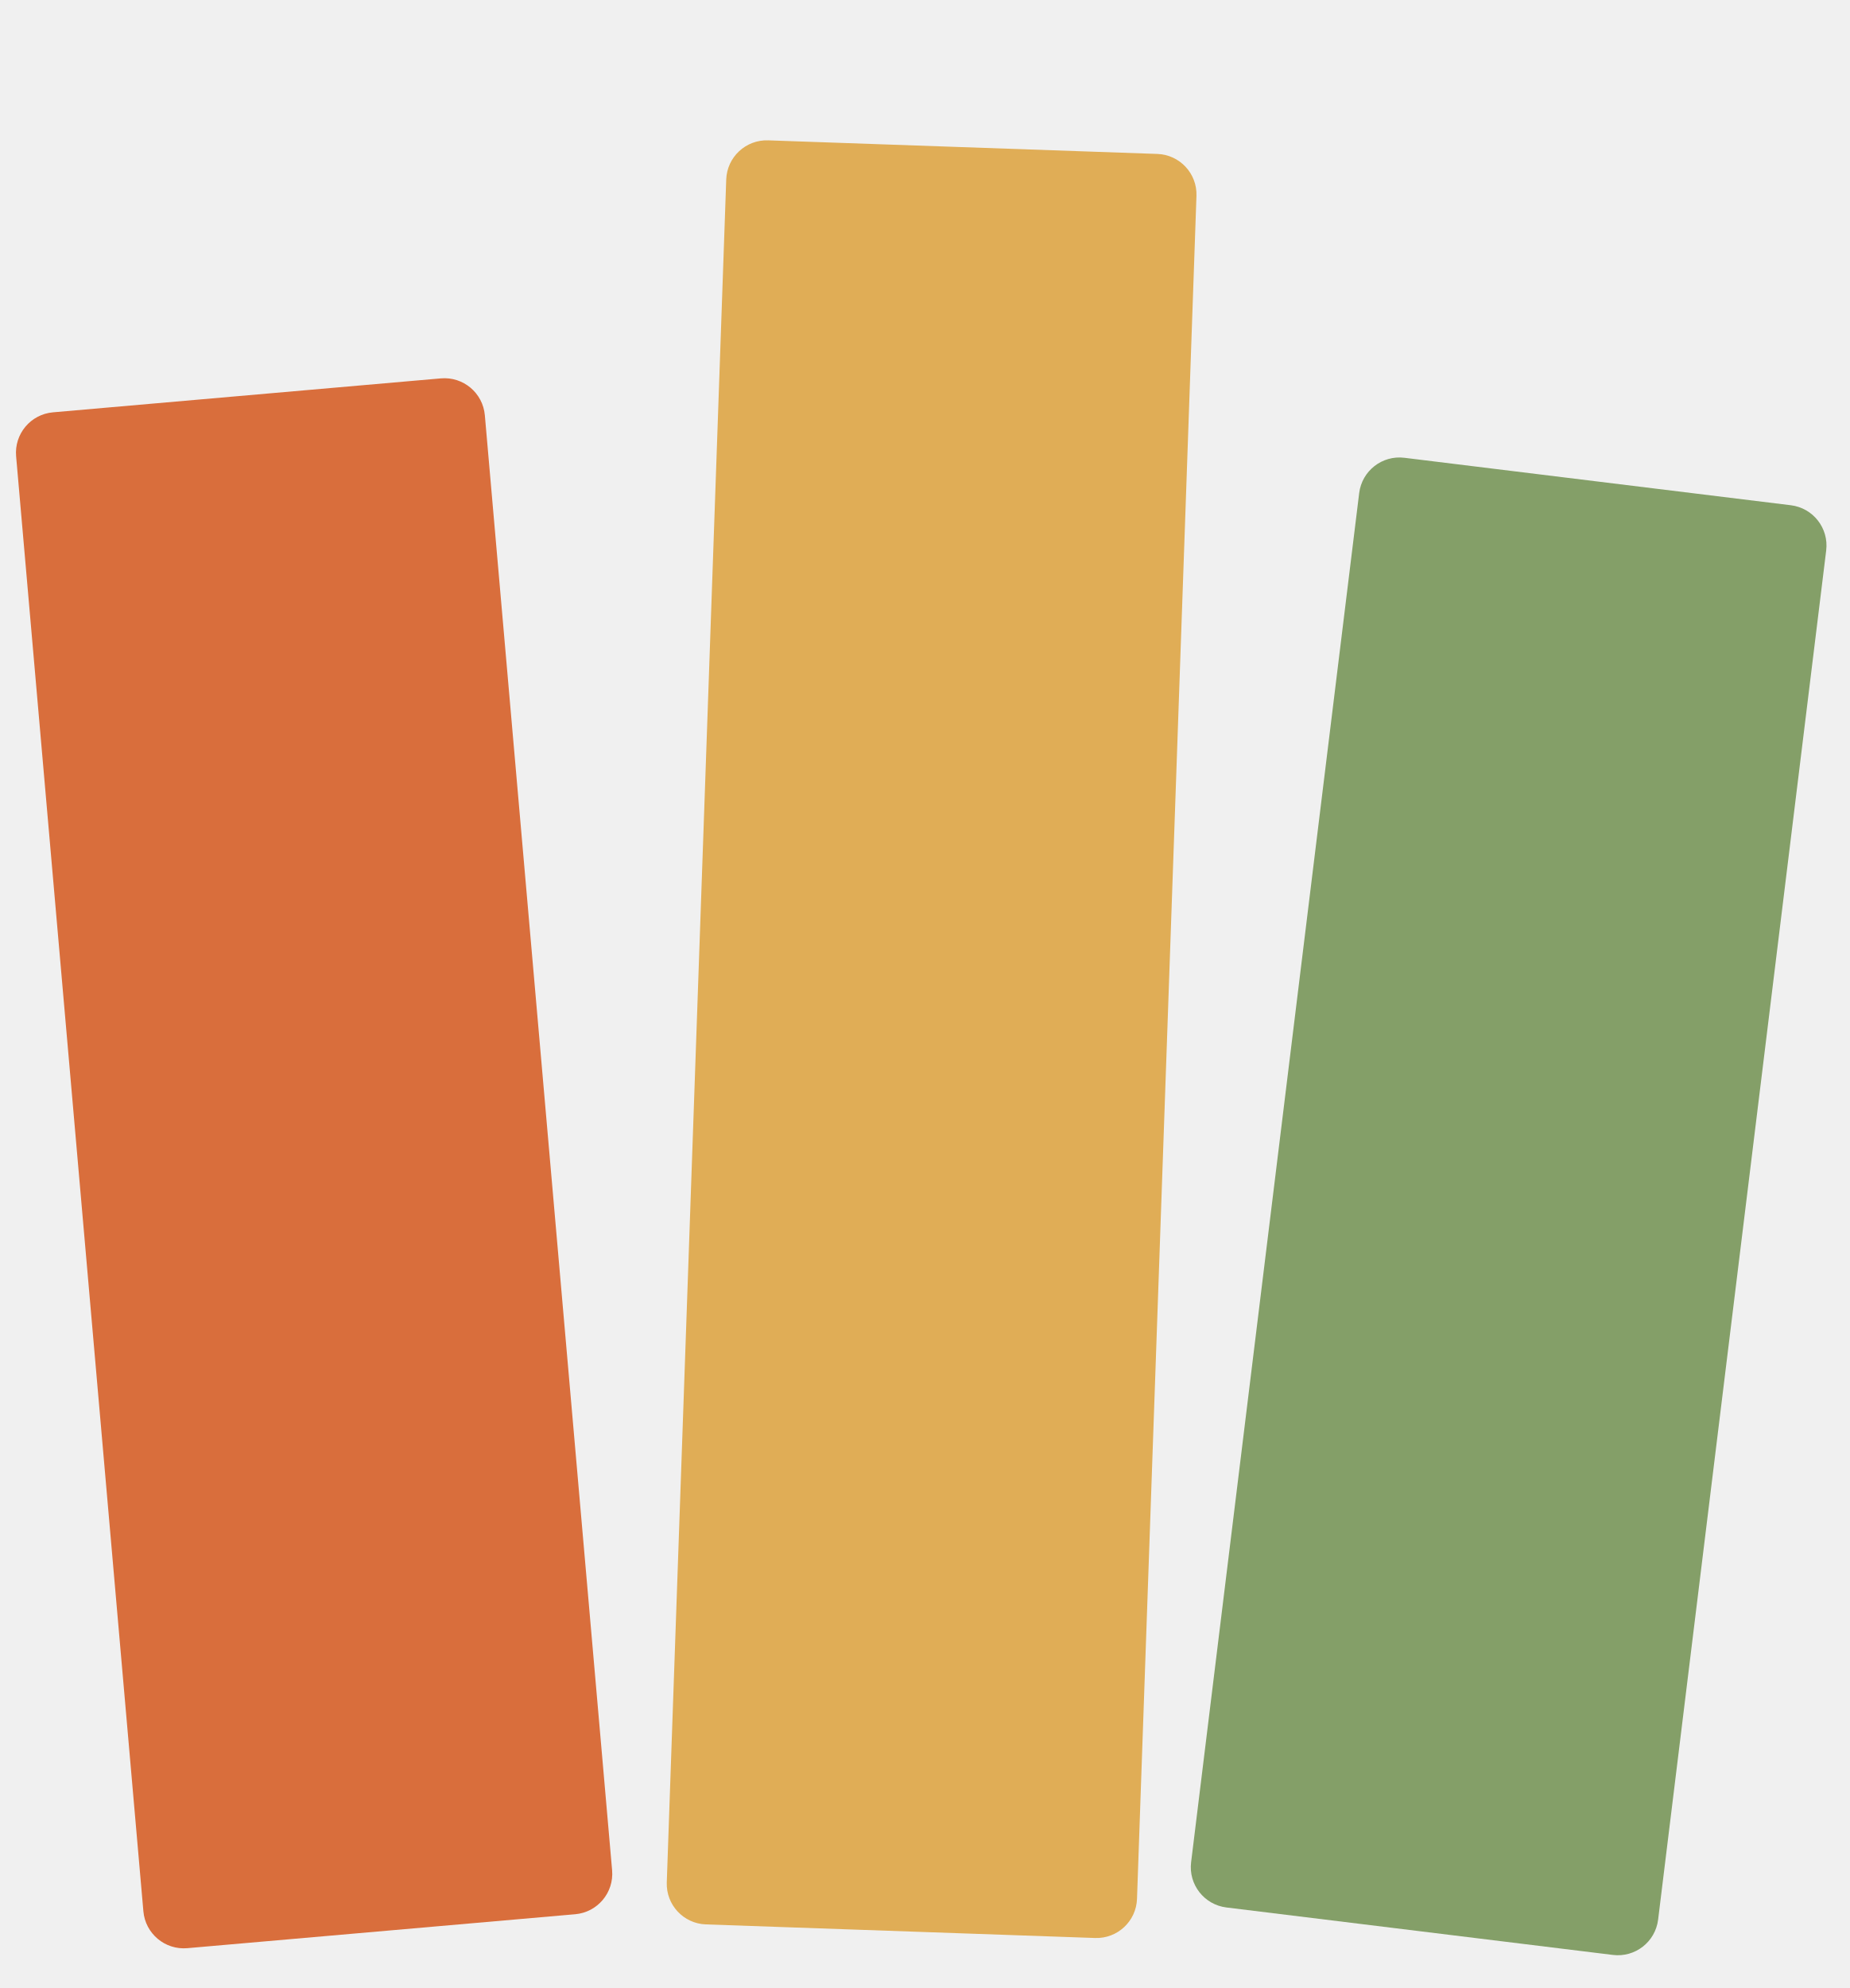
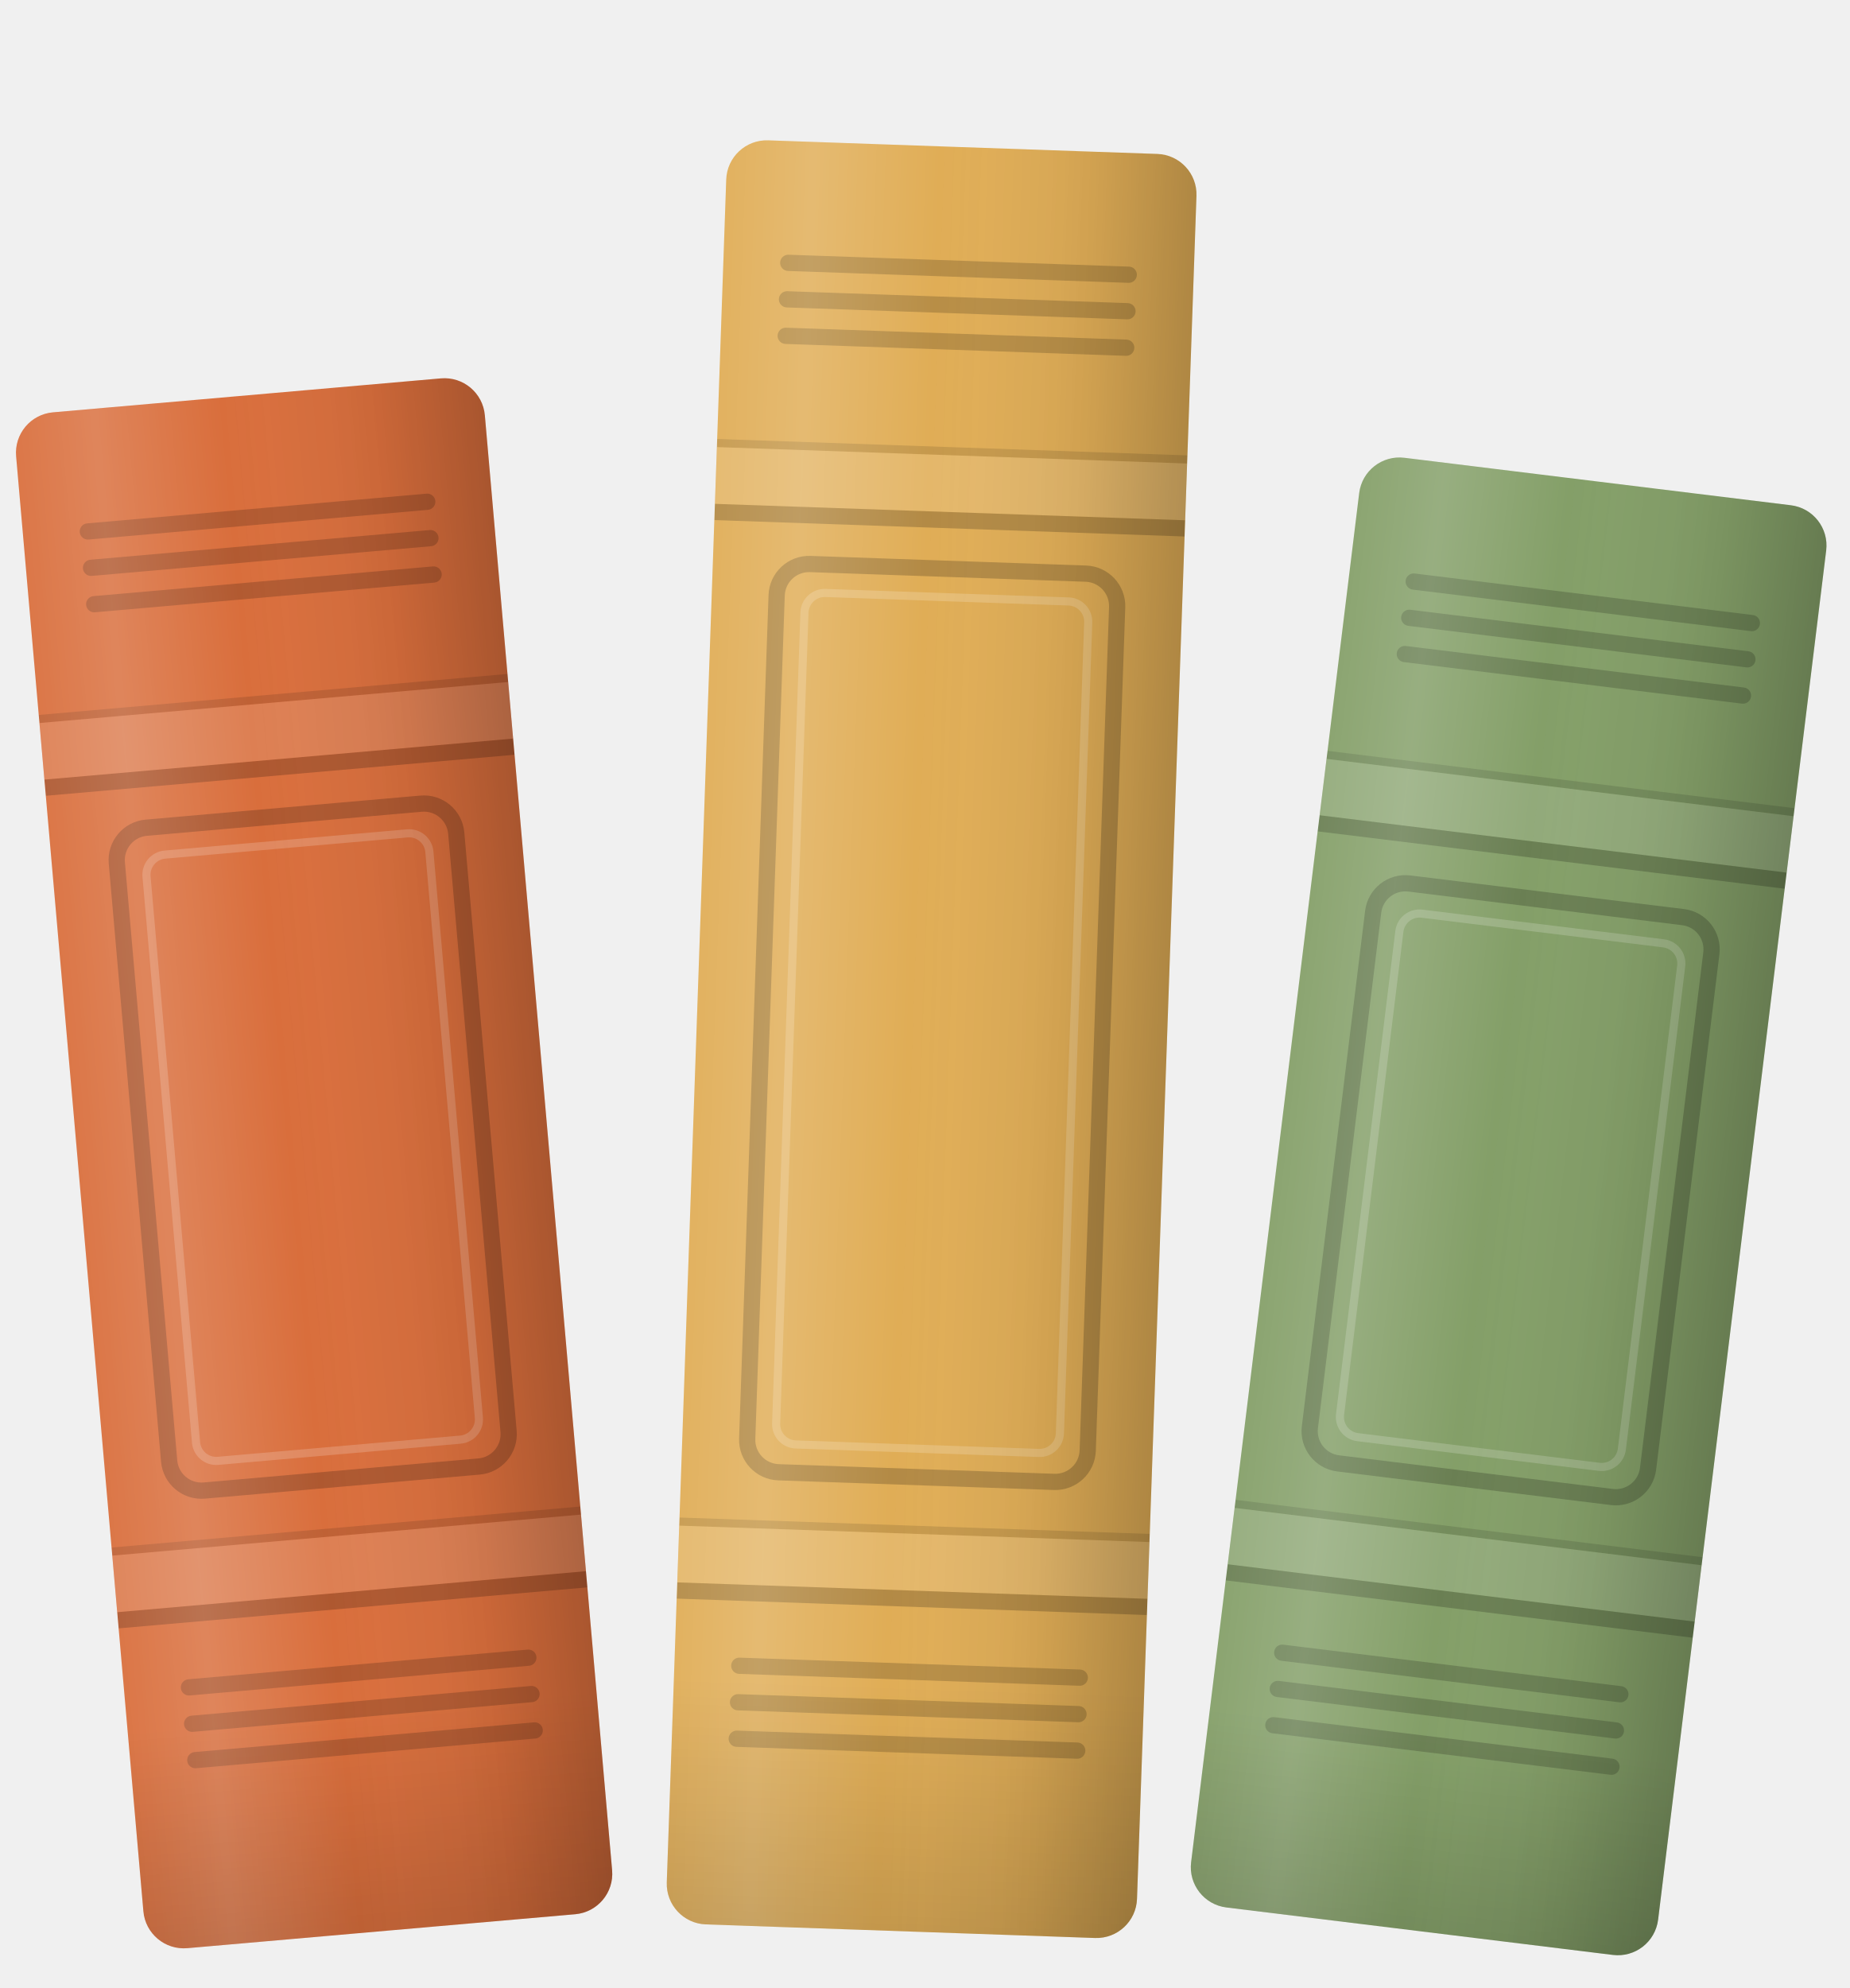
<svg xmlns="http://www.w3.org/2000/svg" viewBox="0 0 228 245" role="img" aria-labelledby="library-tools-classic-title library-tools-classic-description">
+   <defs>
+     <linearGradient id="lt-spine-round" x1="0" y1="0" x2="1" y2="0">
+       <stop offset="0" stop-color="#FFFFFF" stop-opacity="0.06" />
+       <stop offset="0.18" stop-color="#FFFFFF" stop-opacity="0.16" />
+       <stop offset="0.45" stop-color="#FFFFFF" stop-opacity="0" />
+       <stop offset="0.78" stop-color="#000000" stop-opacity="0.07" />
+       <stop offset="1" stop-color="#000000" stop-opacity="0.22" />
+     </linearGradient>
+     <linearGradient id="lt-spine-foot" x1="0" y1="0" x2="0" y2="1">
+       <stop offset="0.86" stop-color="#000000" stop-opacity="0" />
+       <stop offset="1" stop-color="#000000" stop-opacity="0.13" />
+     </linearGradient>
+     <clipPath id="lt-clip-orange">
+       <rect x="18" y="48" width="58" height="190" rx="5" />
+     </clipPath>
+     <clipPath id="lt-clip-gold">
+       <rect x="82" y="18" width="58" height="220" rx="5" />
+     </clipPath>
+     <clipPath id="lt-clip-green">
+       <rect x="146" y="58" width="58" height="180" rx="5" />
+     </clipPath>
+   </defs>
  <g>
-     <rect x="18" y="48" width="58" height="190" rx="5" fill="#D96E3C" transform="rotate(-5 47 238)" />
-     <rect x="82" y="18" width="58" height="220" rx="5" fill="#E0AD56" transform="rotate(2 111 238)" />
-     <rect x="146" y="58" width="58" height="180" rx="5" fill="#849F68" transform="rotate(7 175 238)" />
+     <g transform="rotate(-5 47 238)">
+       <rect x="18" y="48" width="58" height="190" rx="5" fill="#D96E3C" />
+       <g clip-path="url(#lt-clip-orange)">
+         <rect x="25" y="62" width="44" height="2" rx="1" fill="#000000" opacity="0.18" />
+         <rect x="25" y="66.5" width="44" height="2" rx="1" fill="#000000" opacity="0.18" />
+         <rect x="25" y="71" width="44" height="2" rx="1" fill="#000000" opacity="0.18" />
+         <rect x="18" y="85" width="58" height="1" fill="#000000" opacity="0.12" />
+         <rect x="18" y="86" width="58" height="7" fill="#FFFFFF" opacity="0.12" />
+         <rect x="18" y="93" width="58" height="2" fill="#000000" opacity="0.2" />
+         <rect x="26" y="100" width="42" height="82" rx="4" fill="none" stroke="#000000" stroke-opacity="0.2" stroke-width="2" />
+         <rect x="29.5" y="103.5" width="35" height="75" rx="2.5" fill="none" stroke="#FFFFFF" stroke-opacity="0.18" stroke-width="1" />
+         <rect x="18" y="188" width="58" height="1" fill="#000000" opacity="0.12" />
+         <rect x="18" y="189" width="58" height="7" fill="#FFFFFF" opacity="0.12" />
+         <rect x="18" y="196" width="58" height="2" fill="#000000" opacity="0.2" />
+         <rect x="25" y="205" width="44" height="2" rx="1" fill="#000000" opacity="0.18" />
+         <rect x="25" y="209.5" width="44" height="2" rx="1" fill="#000000" opacity="0.18" />
+         <rect x="25" y="214" width="44" height="2" rx="1" fill="#000000" opacity="0.18" />
+         <rect x="18" y="48" width="58" height="190" fill="url(#lt-spine-round)" />
+         <rect x="18" y="48" width="58" height="190" fill="url(#lt-spine-foot)" />
+       </g>
+     </g>
+     <g transform="rotate(2 111 238)">
+       <rect x="82" y="18" width="58" height="220" rx="5" fill="#E0AD56" />
+       <g clip-path="url(#lt-clip-gold)">
+         <rect x="89" y="32" width="44" height="2" rx="1" fill="#000000" opacity="0.18" />
+         <rect x="89" y="36.5" width="44" height="2" rx="1" fill="#000000" opacity="0.18" />
+         <rect x="89" y="41" width="44" height="2" rx="1" fill="#000000" opacity="0.18" />
+         <rect x="82" y="55" width="58" height="1" fill="#000000" opacity="0.12" />
+         <rect x="82" y="56" width="58" height="7" fill="#FFFFFF" opacity="0.12" />
+         <rect x="82" y="63" width="58" height="2" fill="#000000" opacity="0.2" />
+         <rect x="90" y="70" width="42" height="112" rx="4" fill="none" stroke="#000000" stroke-opacity="0.2" stroke-width="2" />
+         <rect x="93.5" y="73.5" width="35" height="105" rx="2.5" fill="none" stroke="#FFFFFF" stroke-opacity="0.18" stroke-width="1" />
+         <rect x="82" y="188" width="58" height="1" fill="#000000" opacity="0.12" />
+         <rect x="82" y="189" width="58" height="7" fill="#FFFFFF" opacity="0.12" />
+         <rect x="82" y="196" width="58" height="2" fill="#000000" opacity="0.2" />
+         <rect x="89" y="205" width="44" height="2" rx="1" fill="#000000" opacity="0.18" />
+         <rect x="89" y="209.5" width="44" height="2" rx="1" fill="#000000" opacity="0.18" />
+         <rect x="89" y="214" width="44" height="2" rx="1" fill="#000000" opacity="0.18" />
+         <rect x="82" y="18" width="58" height="220" fill="url(#lt-spine-round)" />
+         <rect x="82" y="18" width="58" height="220" fill="url(#lt-spine-foot)" />
+       </g>
+     </g>
+     <g transform="rotate(7 175 238)">
+       <rect x="146" y="58" width="58" height="180" rx="5" fill="#849F68" />
+       <g clip-path="url(#lt-clip-green)">
+         <rect x="153" y="72" width="44" height="2" rx="1" fill="#000000" opacity="0.18" />
+         <rect x="153" y="76.5" width="44" height="2" rx="1" fill="#000000" opacity="0.18" />
+         <rect x="153" y="81" width="44" height="2" rx="1" fill="#000000" opacity="0.18" />
+         <rect x="146" y="95" width="58" height="1" fill="#000000" opacity="0.12" />
+         <rect x="146" y="96" width="58" height="7" fill="#FFFFFF" opacity="0.12" />
+         <rect x="146" y="103" width="58" height="2" fill="#000000" opacity="0.2" />
+         <rect x="154" y="110" width="42" height="72" rx="4" fill="none" stroke="#000000" stroke-opacity="0.2" stroke-width="2" />
+         <rect x="157.5" y="113.5" width="35" height="65" rx="2.5" fill="none" stroke="#FFFFFF" stroke-opacity="0.18" stroke-width="1" />
+         <rect x="146" y="188" width="58" height="1" fill="#000000" opacity="0.12" />
+         <rect x="146" y="189" width="58" height="7" fill="#FFFFFF" opacity="0.12" />
+         <rect x="146" y="196" width="58" height="2" fill="#000000" opacity="0.2" />
+         <rect x="153" y="205" width="44" height="2" rx="1" fill="#000000" opacity="0.18" />
+         <rect x="153" y="209.5" width="44" height="2" rx="1" fill="#000000" opacity="0.18" />
+         <rect x="153" y="214" width="44" height="2" rx="1" fill="#000000" opacity="0.18" />
+         <rect x="146" y="58" width="58" height="180" fill="url(#lt-spine-round)" />
+         <rect x="146" y="58" width="58" height="180" fill="url(#lt-spine-foot)" />
+       </g>
+     </g>
  </g>
</svg>
